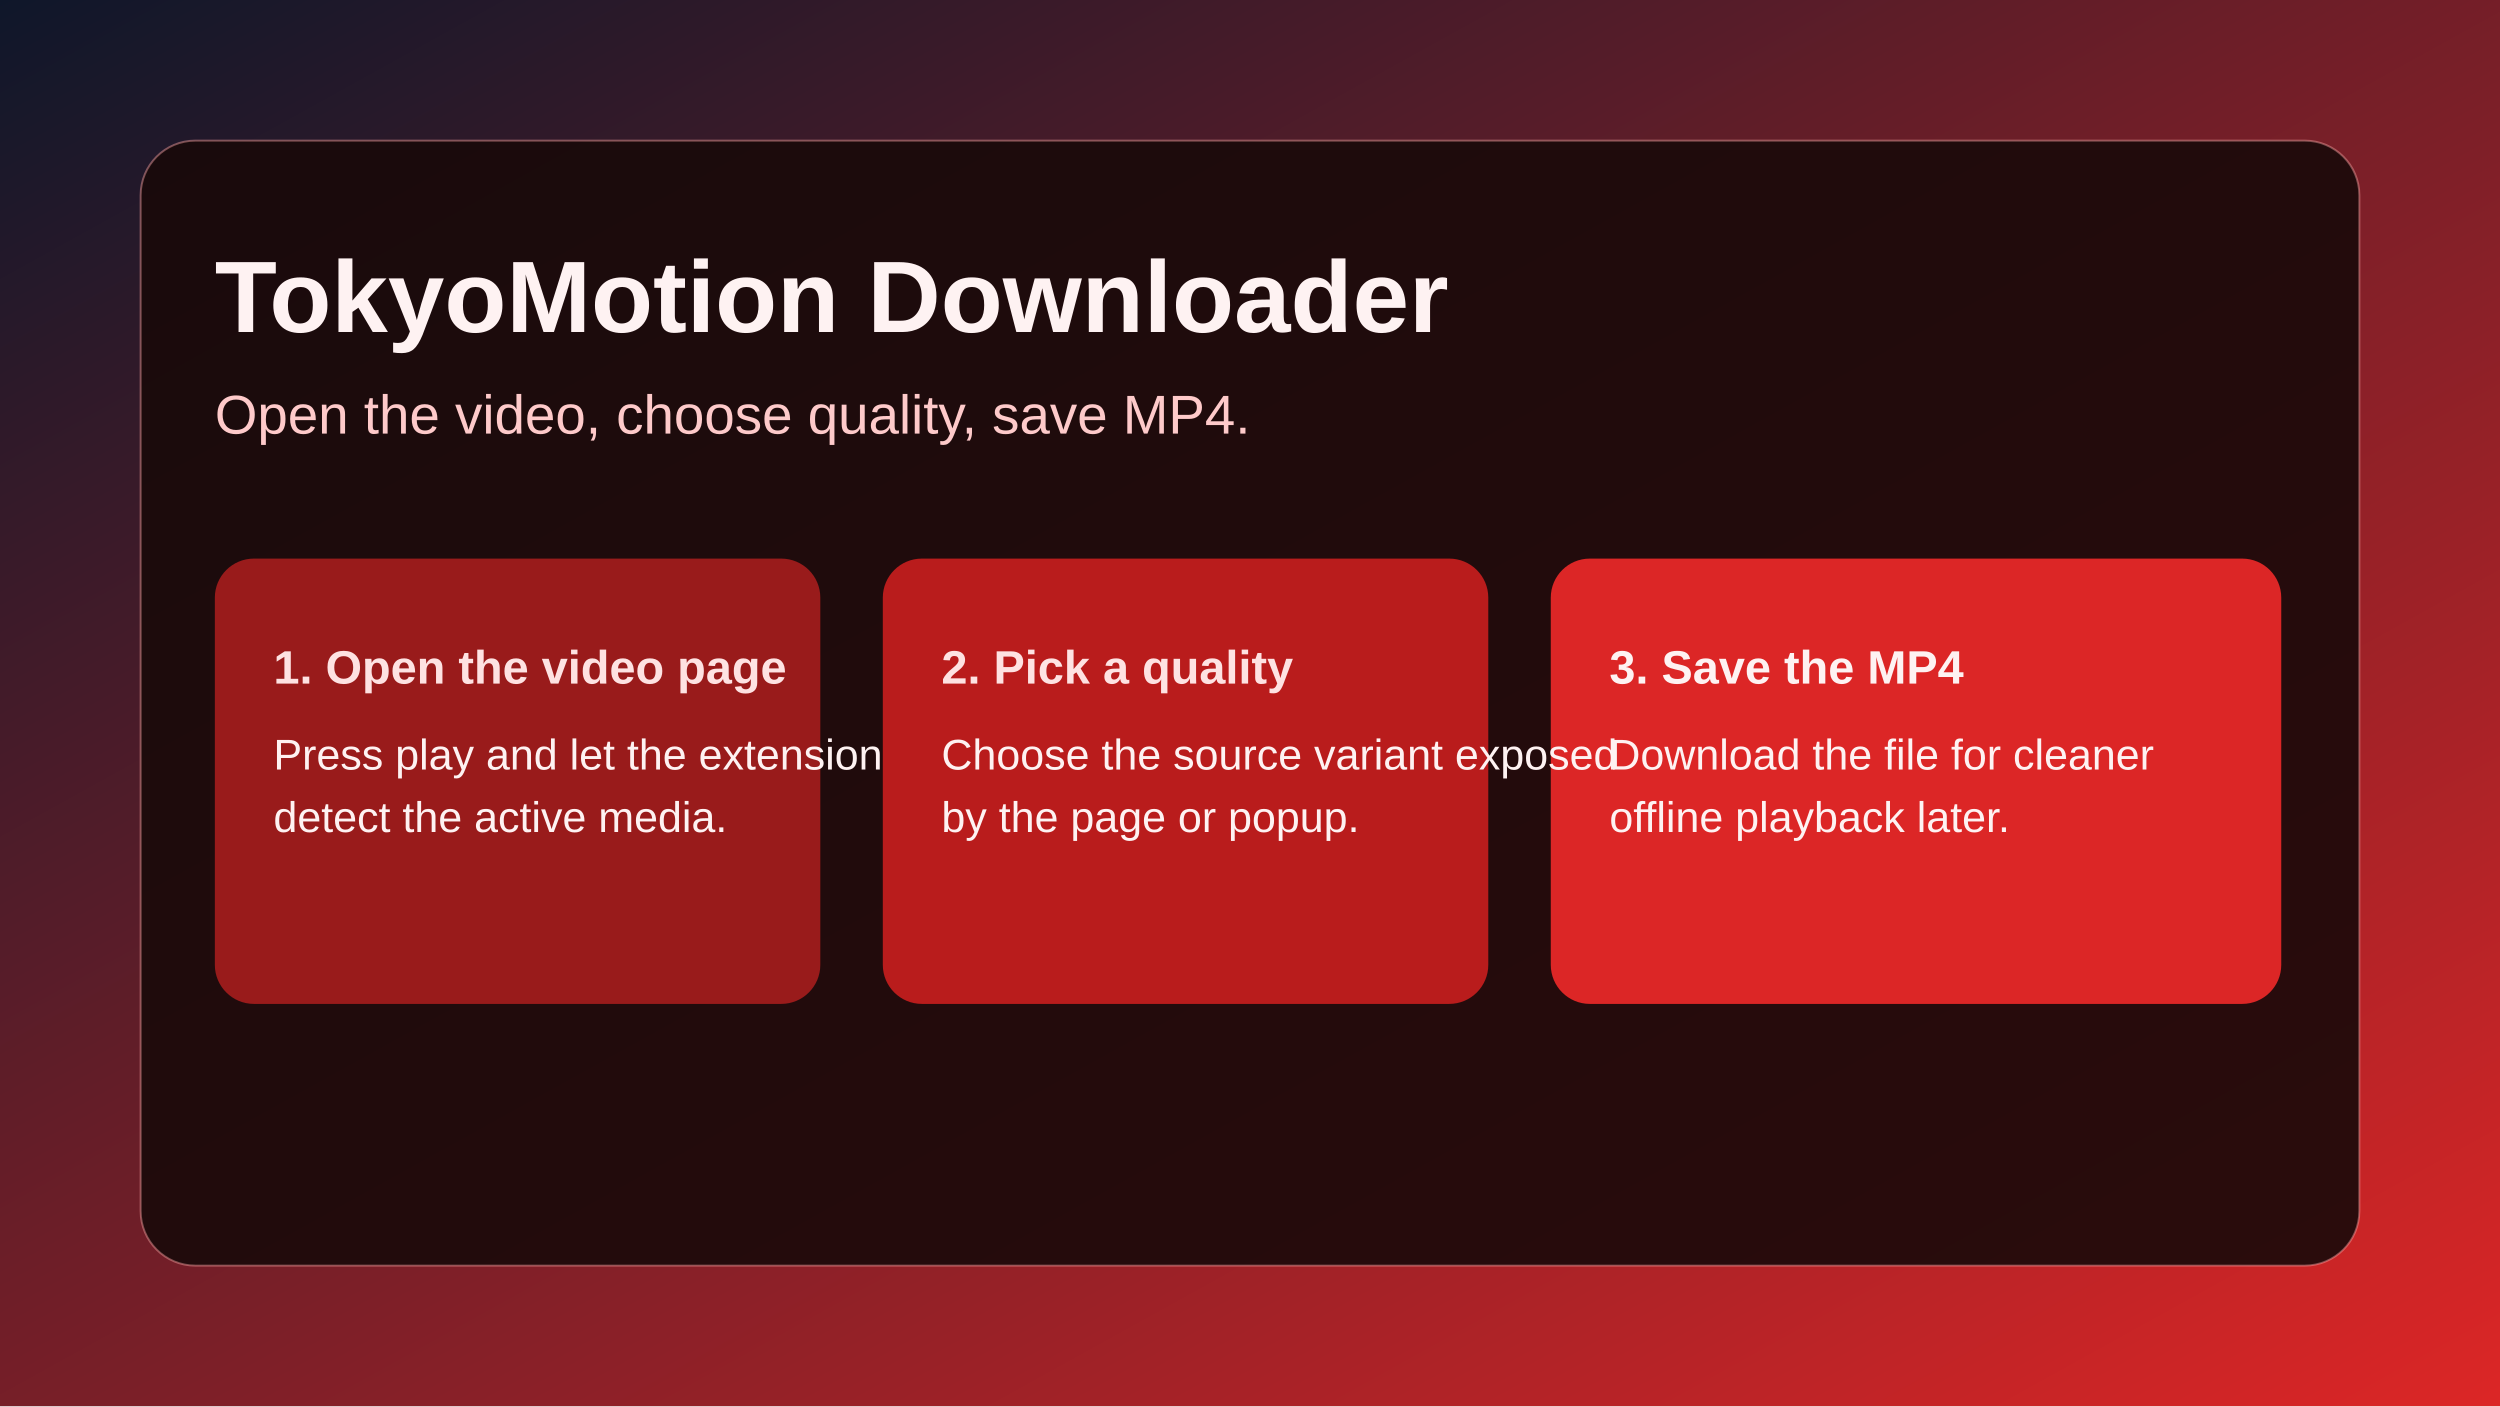
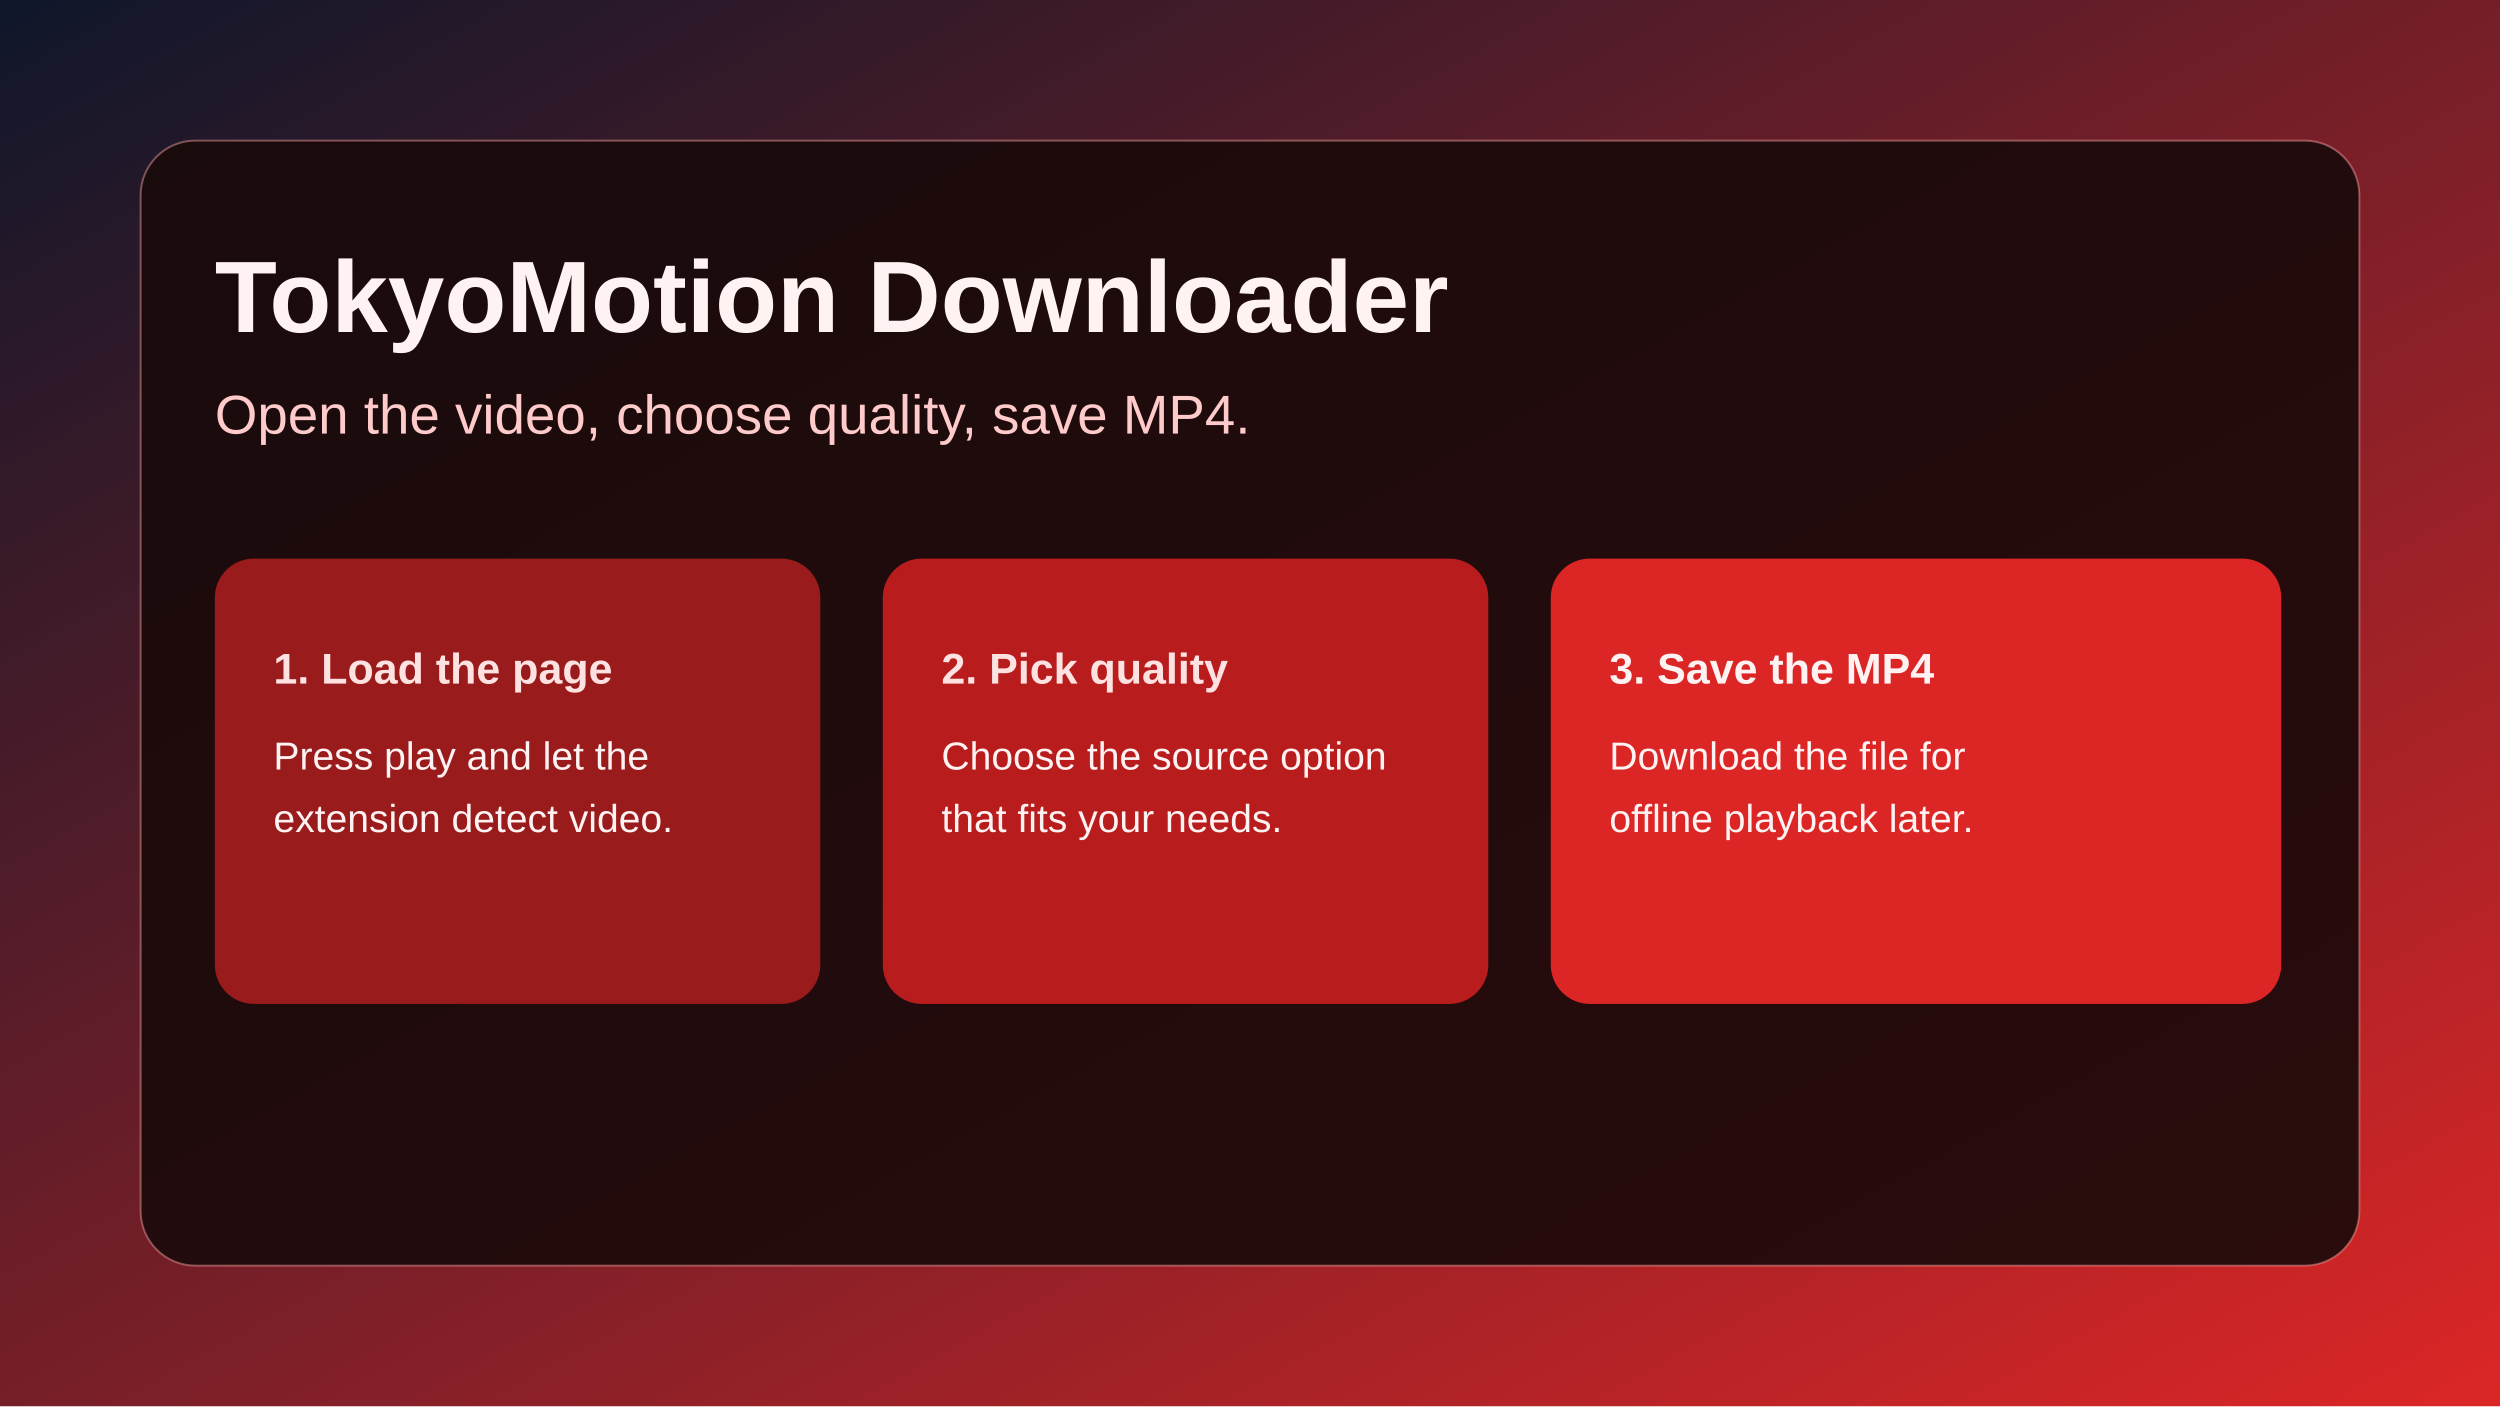
<svg xmlns="http://www.w3.org/2000/svg" width="1280" height="720" viewBox="0 0 1280 720" role="img" aria-labelledby="title desc">
  <defs>
    <linearGradient id="bg" x1="0" x2="1" y1="0" y2="1">
      <stop offset="0%" stop-color="#0f172a" />
      <stop offset="100%" stop-color="#dc2626" />
    </linearGradient>
  </defs>
  <rect width="1280" height="720" fill="url(#bg)" />
  <rect x="72" y="72" width="1136" height="576" rx="28" fill="#190909" fill-opacity="0.9" stroke="#fca5a5" stroke-opacity="0.45" />
  <text x="110" y="170" fill="#fef2f2" font-family="Segoe UI, Arial, sans-serif" font-size="52" font-weight="700">TokyoMotion Downloader</text>
  <text x="110" y="222" fill="#fecaca" font-family="Segoe UI, Arial, sans-serif" font-size="28">Open the video, choose quality, save MP4.</text>
  <rect x="110" y="286" width="310" height="228" rx="20" fill="#991b1b" />
  <rect x="452" y="286" width="310" height="228" rx="20" fill="#b91c1c" />
  <rect x="794" y="286" width="374" height="228" rx="20" fill="#dc2626" />
-   <text x="140" y="350" fill="#fee2e2" font-family="Segoe UI, Arial, sans-serif" font-size="24" font-weight="700">1. Open the video page</text>
-   <text x="140" y="394" fill="#fef2f2" font-family="Segoe UI, Arial, sans-serif" font-size="22">Press play and let the extension</text>
-   <text x="140" y="426" fill="#fef2f2" font-family="Segoe UI, Arial, sans-serif" font-size="22">detect the active media.</text>
-   <text x="482" y="350" fill="#fee2e2" font-family="Segoe UI, Arial, sans-serif" font-size="24" font-weight="700">2. Pick a quality</text>
-   <text x="482" y="394" fill="#fef2f2" font-family="Segoe UI, Arial, sans-serif" font-size="22">Choose the source variant exposed</text>
-   <text x="482" y="426" fill="#fef2f2" font-family="Segoe UI, Arial, sans-serif" font-size="22">by the page or popup.</text>
-   <text x="824" y="350" fill="#fef2f2" font-family="Segoe UI, Arial, sans-serif" font-size="24" font-weight="700">3. Save the MP4</text>
-   <text x="824" y="394" fill="#fef2f2" font-family="Segoe UI, Arial, sans-serif" font-size="22">Download the file for cleaner</text>
-   <text x="824" y="426" fill="#fef2f2" font-family="Segoe UI, Arial, sans-serif" font-size="22">offline playback later.</text>
+   <text x="140" y="350" fill="#fee2e2" font-family="Segoe UI, Arial, sans-serif" font-size="22" font-weight="700">1. Load the page</text>
+   <text x="140" y="394" fill="#fef2f2" font-family="Segoe UI, Arial, sans-serif" font-size="20">Press play and let the</text>
+   <text x="140" y="426" fill="#fef2f2" font-family="Segoe UI, Arial, sans-serif" font-size="20">extension detect video.</text>
+   <text x="482" y="350" fill="#fee2e2" font-family="Segoe UI, Arial, sans-serif" font-size="22" font-weight="700">2. Pick quality</text>
+   <text x="482" y="394" fill="#fef2f2" font-family="Segoe UI, Arial, sans-serif" font-size="20">Choose the source option</text>
+   <text x="482" y="426" fill="#fef2f2" font-family="Segoe UI, Arial, sans-serif" font-size="20">that fits your needs.</text>
+   <text x="824" y="350" fill="#fef2f2" font-family="Segoe UI, Arial, sans-serif" font-size="22" font-weight="700">3. Save the MP4</text>
+   <text x="824" y="394" fill="#fef2f2" font-family="Segoe UI, Arial, sans-serif" font-size="20">Download the file for</text>
+   <text x="824" y="426" fill="#fef2f2" font-family="Segoe UI, Arial, sans-serif" font-size="20">offline playback later.</text>
</svg>
